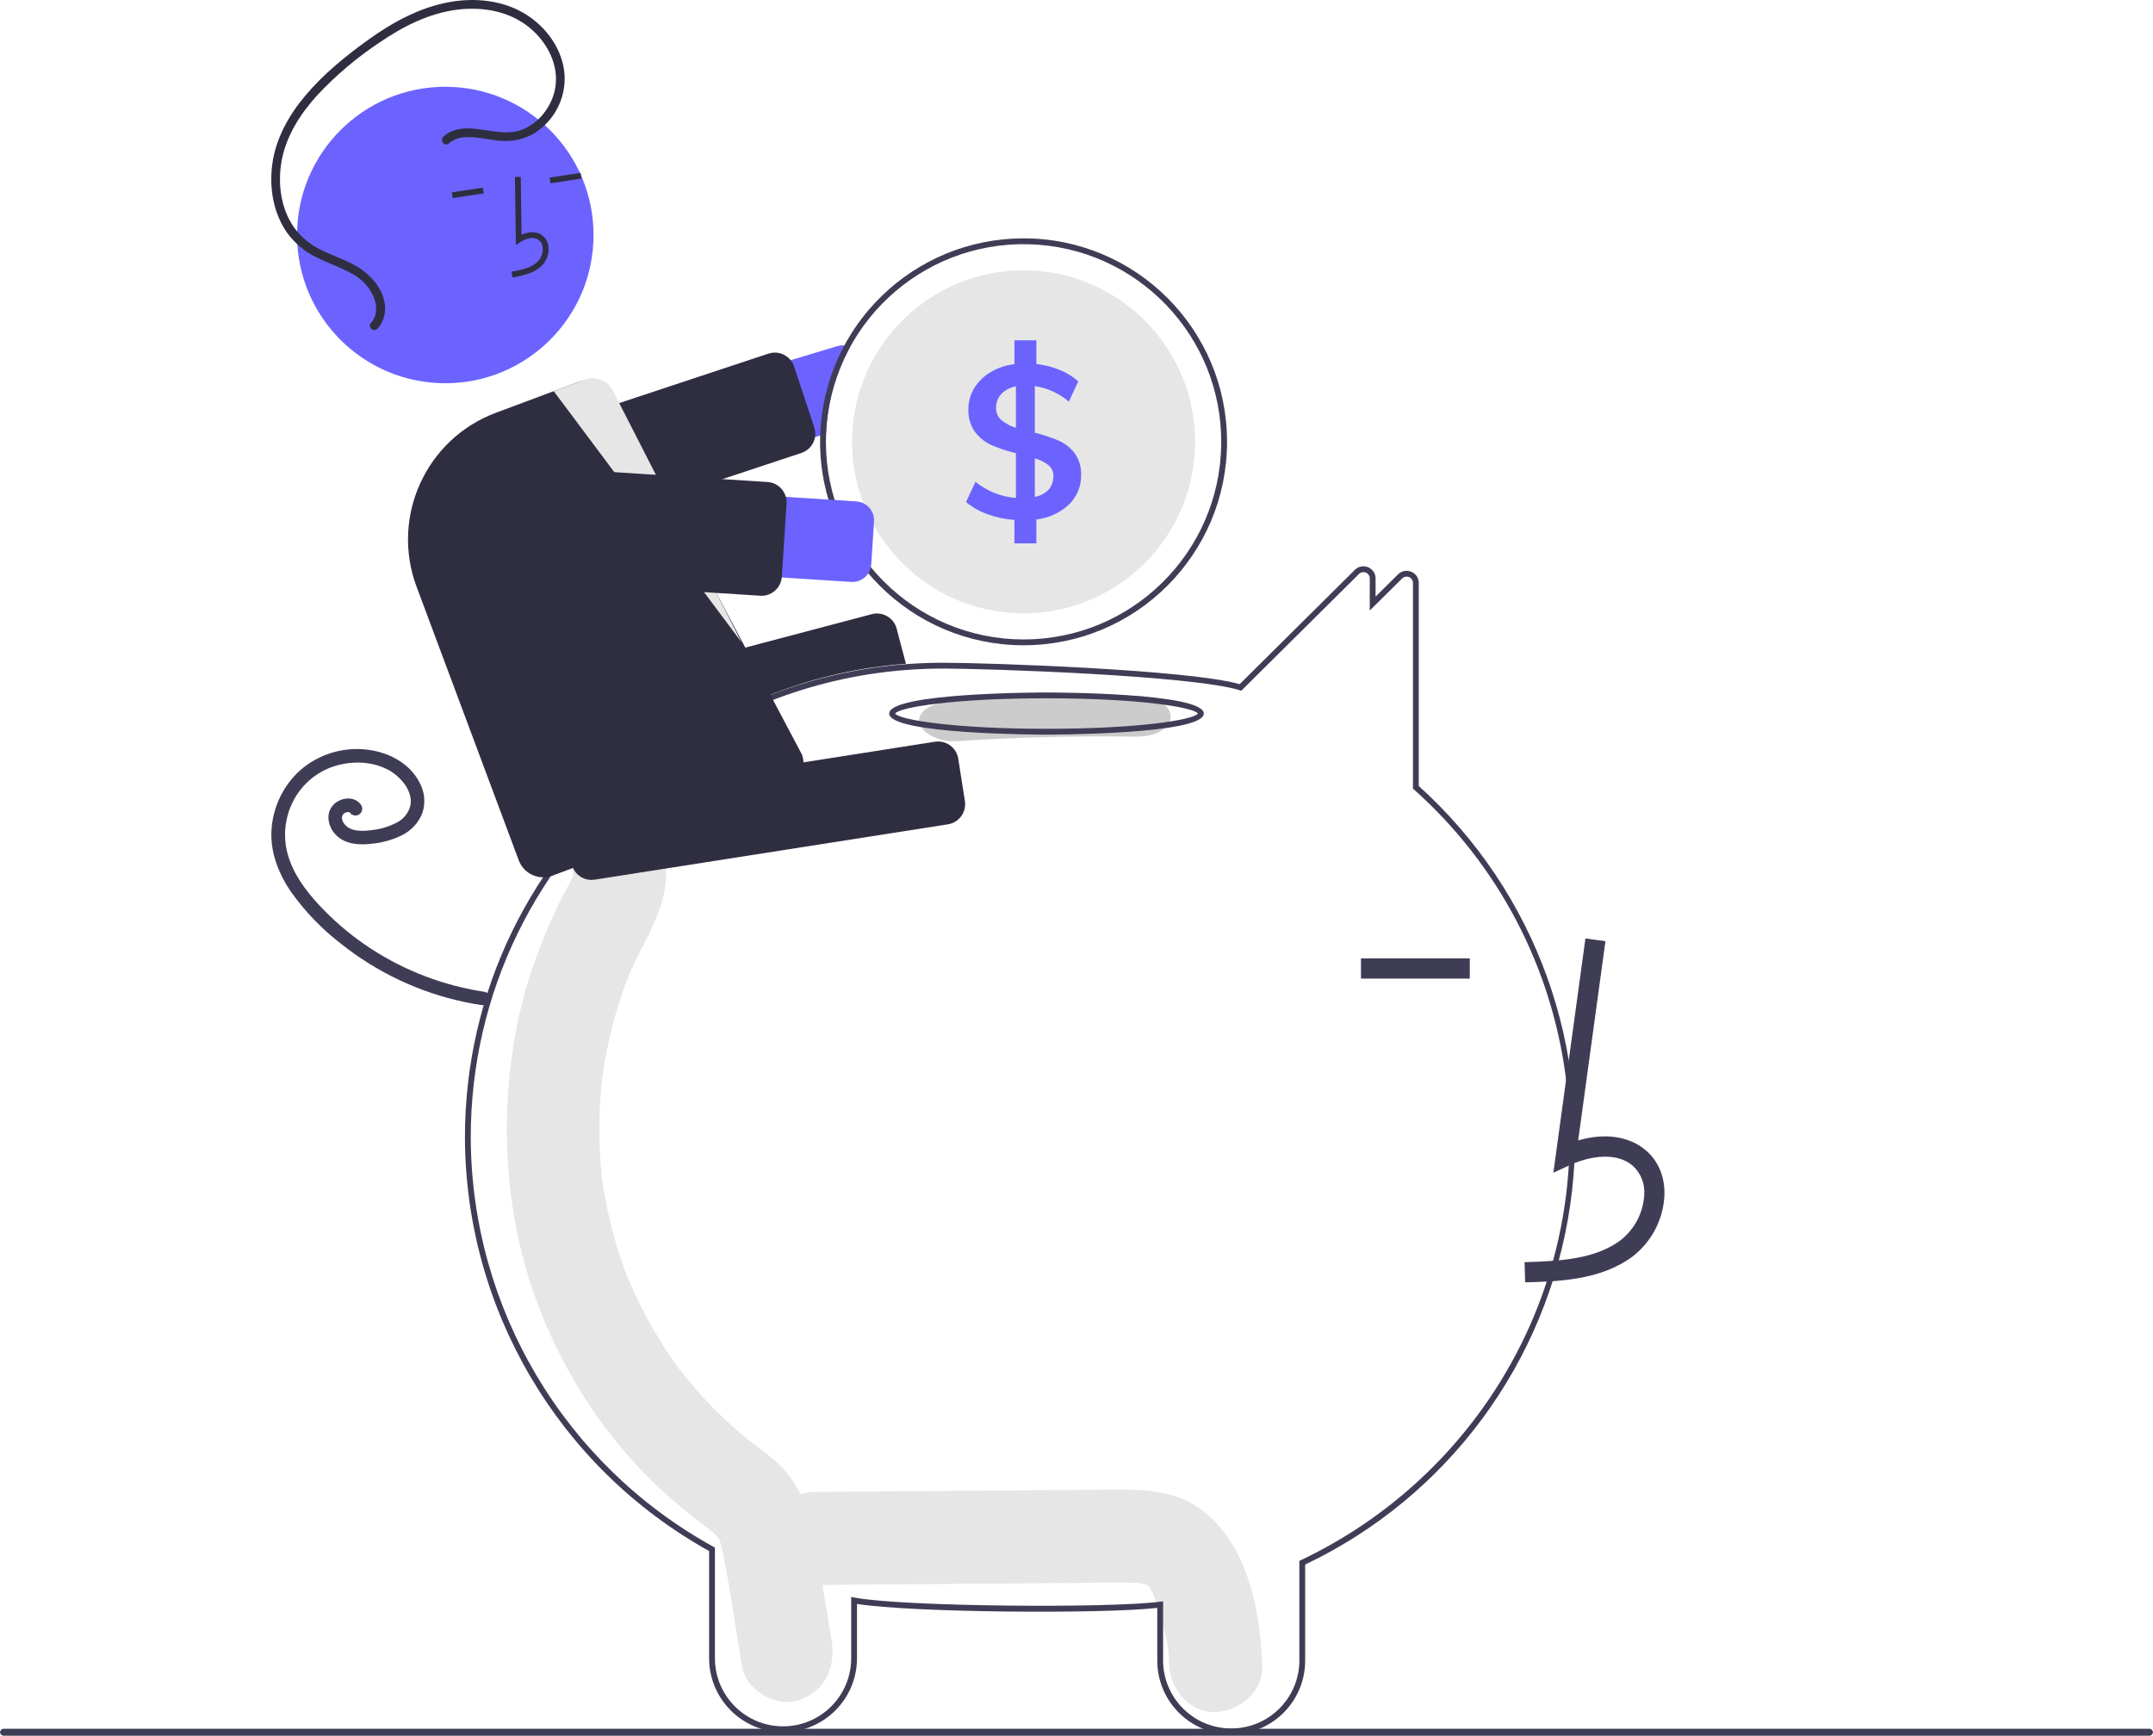
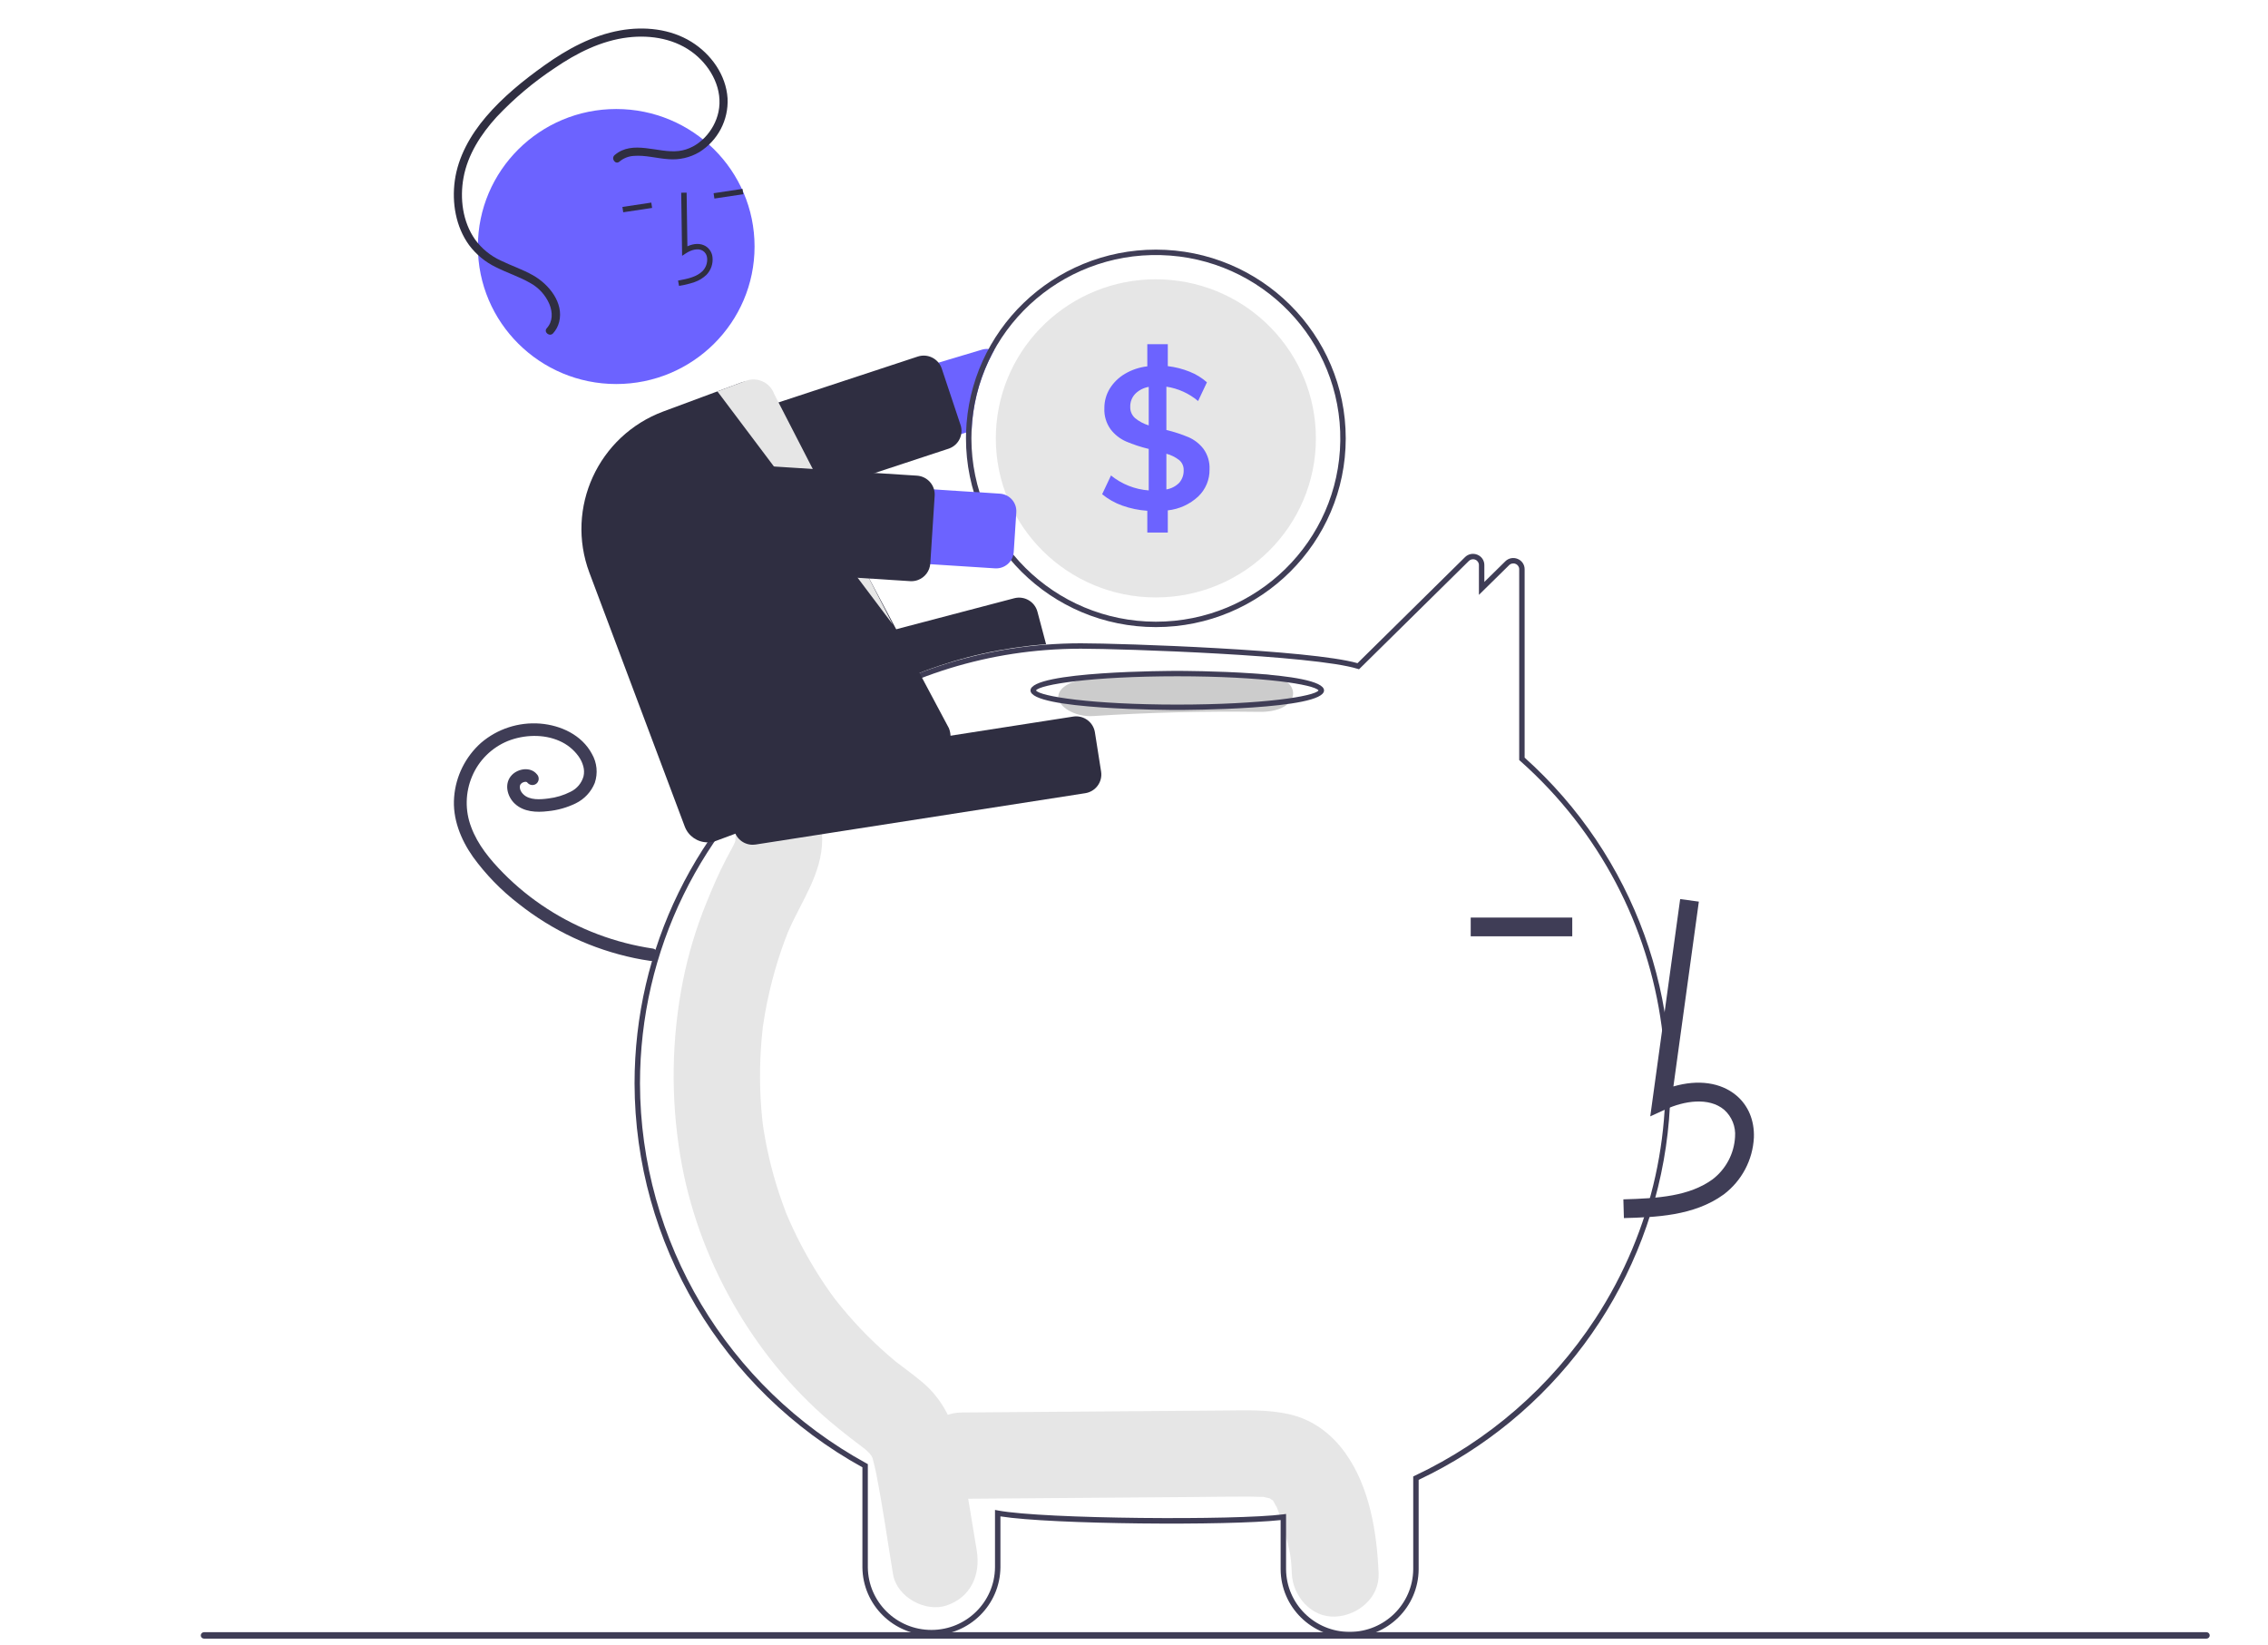
- <svg xmlns="http://www.w3.org/2000/svg" data-name="Layer 1" width="740.675" height="597.175" viewBox="0 0 740.675 597.175">
-   <path d="M651.612,679.719c-5.122-7.172-12.055-12.419-20.771-14.383-7.601-1.713-15.416-1.421-23.142-1.361l-97.692.753c-8.367.065-16.389,7.313-16,16,.386,8.614,7.032,16.069,16,16q42.926-.331,85.851-.662c6.747-.052,13.497-.174,20.244-.152,1.515.005,3.024.085,4.538.102.367.004.631.001.818-.007.047.014.086.027.147.044.79.217,1.6.366,2.394.572-.278.008.515.503.914.671.055.108.171.299.366.595.272.51,1.077,2.059,1.11,2.01a71.762,71.762,0,0,1,2.987,9.393c1.859,7.047,2.268,8.52,2.536,15.132.338,8.352,7.117,16.398,16,16,8.379-.375,16.363-7.042,16-16C663.3,709.333,660.651,692.377,651.612,679.719Z" transform="translate(-229.6623 -151.4124)" fill="#e6e6e6" />
-   <path d="M515.749,715.825c-1.835-11.12-3.635-22.246-5.505-33.36-1.898-11.274-5.774-21.598-14.548-28.997-2.344-1.977-4.775-3.823-7.216-5.663-.858-.647-1.715-1.295-2.563-1.956-.051-.04-.083-.064-.127-.099-.093-.08-.205-.176-.355-.303-3.657-3.095-7.19-6.327-10.556-9.763q-4.483-4.577-8.575-9.545-1.022-1.241-2.019-2.504c-.114-.145-.729-.94-1.135-1.459-.377-.519-1.066-1.457-1.182-1.621q-1.164-1.646-2.286-3.322a156.126,156.126,0,0,1-13.187-24.115q-.547-1.251-1.068-2.517c-.093-.258-.214-.588-.374-1.029-.741-2.038-1.481-4.074-2.159-6.137q-2.16-6.571-3.714-13.336-.768-3.34-1.383-6.715-.317-1.735-.593-3.478c-.03-.193-.21-1.446-.316-2.154-.078-.712-.224-1.972-.243-2.166q-.176-1.756-.312-3.516-.307-3.96-.415-7.933-.185-7.061.253-14.122c.166-2.645.402-5.282.693-7.915.018-.162.031-.29.044-.406.018-.118.038-.251.062-.417.215-1.455.442-2.908.695-4.356a159.294,159.294,0,0,1,3.739-16.313q1.088-3.809,2.363-7.555.568-1.663,1.173-3.314c-.026.071,1.182-3.016,1.198-3.119,4.795-11.329,12.638-21.657,12.648-34.526.007-8.713-7.364-17.06-16-16.657a16.625,16.625,0,0,0-16,16.657c0,.196-.001.363-.001.525-.081.271-.148.498-.208.698-.935,2.032-2.081,3.963-3.107,5.944-2.811,5.423-5.209,11.025-7.488,16.708a159.825,159.825,0,0,0-8.529,28.628,182.098,182.098,0,0,0-.968,65.04c6.204,37.813,26.662,74.009,55.103,98.339,2.468,2.111,4.997,4.152,7.549,6.151,1.056.827,2.121,1.639,3.191,2.446.506.381,2.602,2.034,1.68,1.233,1.982,1.692,2.817,2.543,3.326,3.789.074.288.174.678.311,1.211.359,1.405.7,2.808.983,4.233,2.476,12.451,4.196,25.112,6.264,37.644,1.421,8.611,12.022,14.215,19.682,11.634C513.49,733.312,517.272,725.051,515.749,715.825Z" transform="translate(-229.6623 -151.4124)" fill="#e6e6e6" />
-   <path d="M653.23,748.12a25.374,25.374,0,0,1-25.44-25.25V704.619c-19.109,2.139-84.543,1.644-103.3-1.37v18.892a25.441,25.441,0,0,1-50.88,0v-37.092a163.307,163.307,0,0,1-84-142.388c0-49.83,22.583-96.314,61.959-127.534a164.075,164.075,0,0,1,89.323-35.173c4.427-.347,8.881-.523,13.239-.523,15.352,0,84.619,2.372,101.998,7.372L695.756,347.48a4.16,4.16,0,0,1,4.55-.907,4.1,4.1,0,0,1,2.584,3.847v6.252l7.716-7.642a4.151,4.151,0,0,1,4.546-.908,4.102,4.102,0,0,1,2.587,3.848v69.865a162.759,162.759,0,0,1-39.07,267.866v33.169A25.374,25.374,0,0,1,653.23,748.12ZM629.79,702.351v20.52a23.441,23.441,0,0,0,46.88,0V688.438l.571-.271a162.456,162.456,0,0,0,66.531-58.182,160.325,160.325,0,0,0-27.699-206.96l-.332-.298V351.97a2.103,2.103,0,0,0-1.342-1.996,2.149,2.149,0,0,0-2.381.473l-11.127,11.021V350.42a2.103,2.103,0,0,0-1.342-1.996,2.154,2.154,0,0,0-2.385.477l-40.476,40.164-.575-.18c-16.156-5.057-86.513-7.454-101.982-7.454-4.306,0-8.707.174-13.082.517a162.075,162.075,0,0,0-88.237,34.746c-38.895,30.838-61.202,76.751-61.202,125.967A161.315,161.315,0,0,0,475.094,683.585l.516.286v38.27a23.441,23.441,0,0,0,46.88,0V700.854l1.185.223c16.856,3.171,87.832,3.671,104.985,1.421Z" transform="translate(-229.6623 -151.4124)" fill="#3f3d56" />
-   <path d="M517.66,270.53,406.92,303.81a13.882,13.882,0,0,0,7.99,26.59l96.91-29.13,2.03-.61a67.517,67.517,0,0,1,8.29-29.86,6.165,6.165,0,0,0-2-.52A6.367,6.367,0,0,0,517.66,270.53Z" transform="translate(-229.6623 -151.4124)" fill="#6c63ff" />
-   <path d="M412.995,337.495a7.013,7.013,0,0,1-6.638-4.801l-6.925-20.896a6.999,6.999,0,0,1,4.443-8.847l90.131-29.87a7,7,0,0,1,8.847,4.442l6.925,20.896a6.976,6.976,0,0,1-4.193,8.759q-.125.047-.252.088l-90.129,29.869A7.003,7.003,0,0,1,412.995,337.495Z" transform="translate(-229.6623 -151.4124)" fill="#2f2e41" />
-   <path d="M581.79,233.42a70.031,70.031,0,0,0-69.97,67.85c-.02.71-.03,1.43-.03,2.15a70,70,0,1,0,70-70Zm0,138a68.071,68.071,0,0,1-68-68q0-1.395.06-2.76A67.998,67.998,0,1,1,581.79,371.42Z" transform="translate(-229.6623 -151.4124)" fill="#3f3d56" />
-   <path d="M640.79,303.42a59,59,0,0,1-118,0c0-1.87.09-3.71.26-5.53A59,59,0,0,1,640.79,303.42Z" transform="translate(-229.6623 -151.4124)" fill="#e6e6e6" />
-   <path d="M599.36,307.34a14.048,14.048,0,0,0-5.47-4.33,53.139,53.139,0,0,0-8.22-2.7V284.25a23.396,23.396,0,0,1,11.69,5.33l3.26-6.95a21.561,21.561,0,0,0-6.36-3.93,31.259,31.259,0,0,0-8.07-2.07v-8.14h-7.55v8.22a20.672,20.672,0,0,0-8.25,2.77,16.399,16.399,0,0,0-5.59,5.48,13.771,13.771,0,0,0-1.99,7.29,12.463,12.463,0,0,0,2.29,7.8,14.51,14.51,0,0,0,5.7,4.52,52.692,52.692,0,0,0,8.36,2.77v15.39A24.988,24.988,0,0,1,565.25,317.18l-3.26,6.96a24.58,24.58,0,0,0,7.44,4.22,34.161,34.161,0,0,0,9.21,1.92v8.07h7.55v-8.22a19.538,19.538,0,0,0,11.21-5.14,13.59,13.59,0,0,0,4.18-10.1A12.055,12.055,0,0,0,599.36,307.34Zm-20.2-8.73a14.499,14.499,0,0,1-5.03-2.7,5.32,5.32,0,0,1-1.78-4.18,6.726,6.726,0,0,1,1.82-4.81,9.202,9.202,0,0,1,4.99-2.59Zm11.25,21.28a8.557,8.557,0,0,1-4.74,2.47V309.12a13.24,13.24,0,0,1,4.74,2.37,4.658,4.658,0,0,1,1.63,3.7A6.804,6.804,0,0,1,590.41,319.89Z" transform="translate(-229.6623 -151.4124)" fill="#6c63ff" />
-   <path d="M416.209,422.184a7.023,7.023,0,0,1-6.775-5.216l-3.77-14.27a7.004,7.004,0,0,1,4.975-8.551l118.941-31.43a7.015,7.015,0,0,1,8.551,4.985l3.194,12.09-.598.046a160.163,160.163,0,0,0-84.108,31.871l-.173.084-38.46,10.16A6.963,6.963,0,0,1,416.209,422.184Z" transform="translate(-229.6623 -151.4124)" fill="#2f2e41" />
-   <path d="M396.51,492.671a98.108,98.108,0,0,1-39.122-14.792A95.527,95.527,0,0,1,341.214,464.65c-4.828-4.924-9.447-10.521-11.838-17.079a25.299,25.299,0,0,1,.331-18.769,24.334,24.334,0,0,1,13.169-13.126c5.99-2.389,13.226-2.644,19.055-.028a17.089,17.089,0,0,1,6.964,5.606,11.435,11.435,0,0,1,1.81,3.758,7.674,7.674,0,0,1,.09,3.759,9.016,9.016,0,0,1-4.774,5.723,24.068,24.068,0,0,1-8.152,2.486c-2.86.39-6.969.745-9.268-1.551a4.669,4.669,0,0,1-1.093-1.611,3.114,3.114,0,0,1-.172-1.458c-.034.217.139-.472.129-.445-.036.102-.194.35.03-.031a3.397,3.397,0,0,1,.233-.363c-.076.098-.243.262.055-.019a1.962,1.962,0,0,1,.914-.564c.138-.04.279-.072.418-.11.353-.096-.352.005.009-.006.139-.004.28-.001.419-.007.354-.016-.349-.097-.01-.011.132.033.262.065.392.106.282.089-.2-.207-.009.014.224.259-.235-.252.019-.001a4.624,4.624,0,0,1,.358.394,2.359,2.359,0,0,0,3.315,0,2.399,2.399,0,0,0,0-3.315c-2.311-2.865-6.877-2.157-9.215.264-2.982,3.088-1.801,7.983,1.1,10.678,3.284,3.051,7.934,3.263,12.158,2.751a29.817,29.817,0,0,0,10.269-2.902,14.398,14.398,0,0,0,7.024-7.588,13.174,13.174,0,0,0-1.056-10.769c-3.729-7.011-11.452-10.606-19.084-11.228a29.812,29.812,0,0,0-21.819,7.163,30.154,30.154,0,0,0-9.888,20.075c-.666,7.996,2.436,15.761,6.959,22.214a84.627,84.627,0,0,0,16.779,17.353,102.473,102.473,0,0,0,42.812,20.191q2.792.577,5.615.988a2.421,2.421,0,0,0,2.883-1.637,2.361,2.361,0,0,0-1.637-2.883Z" transform="translate(-229.6623 -151.4124)" fill="#3f3d56" />
-   <path d="M619.895,390.794q-30.663-.433-61.133,1.556c-6.943.453-12.951,2.907-12.951,7.032,0,3.449,5.96,7.489,12.951,7.032q30.454-1.989,61.133-1.556C636.569,405.094,636.559,391.029,619.895,390.794Z" transform="translate(-229.6623 -151.4124)" fill="#ccc" />
-   <path d="M589.682,404.162c-2.209,0-54.106-.083-54.106-7.251,0-7.168,51.896-7.25,54.106-7.25s54.106.083,54.106,7.25C643.787,404.079,591.891,404.162,589.682,404.162Zm-52.076-7.251c1.42,2.173,20.496,5.251,52.076,5.251s50.656-3.078,52.076-5.251c-1.42-2.173-20.496-5.25-52.076-5.25S539.025,394.738,537.605,396.911Z" transform="translate(-229.6623 -151.4124)" fill="#3f3d56" />
-   <path d="M754.336,592.612c11.488-.319,25.786-.718,36.801-8.764a28.262,28.262,0,0,0,11.121-21.103c.225-6.355-2.071-11.901-6.465-15.614-5.753-4.861-14.154-6.002-23.207-3.341l9.38-68.548-6.886-.943L764.052,554.885l5.75-2.639c6.666-3.058,15.817-4.614,21.504.192a12.215,12.215,0,0,1,4.006,10.062,21.361,21.361,0,0,1-8.275,15.735c-8.572,6.261-19.969,7.069-32.895,7.43Z" transform="translate(-229.6623 -151.4124)" fill="#3f3d56" />
-   <rect x="468.203" y="329.741" width="37.432" height="6.95" fill="#3f3d56" />
-   <path d="M433.148,454.15a7.012,7.012,0,0,1-6.904-5.917L423.959,433.651a7.008,7.008,0,0,1,5.832-8L551.322,406.609a7.007,7.007,0,0,1,7.999,5.832l2.285,14.582a7.007,7.007,0,0,1-5.832,8l-121.531,19.042A7.096,7.096,0,0,1,433.148,454.15Z" transform="translate(-229.6623 -151.4124)" fill="#2f2e41" />
-   <circle cx="153.189" cy="80.855" r="51" fill="#6c63ff" />
-   <path d="M411.727,245.463a12.095,12.095,0,0,0,4.367-2.676,8.133,8.133,0,0,0,2.255-6.483,5.472,5.472,0,0,0-2.512-4.164c-1.846-1.135-4.285-1.092-6.747.049l-.284-19.908-2.0.028.334,23.404,1.522-.998c1.765-1.156,4.302-1.994,6.127-.872a3.514,3.514,0,0,1,1.573,2.69,6.146,6.146,0,0,1-1.676,4.834c-2.168,2.151-5.377,2.872-9.039,3.531l.354,1.968A32.963,32.963,0,0,0,411.727,245.463Z" transform="translate(-229.6623 -151.4124)" fill="#2f2e41" />
-   <rect x="418.838" y="211.679" width="10.772" height="2" transform="translate(-256.7253 -85.49311) rotate(-8.61162)" fill="#2f2e41" />
-   <rect x="385.221" y="216.769" width="10.772" height="2" transform="translate(-257.8664 -90.46937) rotate(-8.61162)" fill="#2f2e41" />
-   <path d="M416.555,453.258a9.03,9.03,0,0,1-8.434-5.855L372.957,353.235a46.532,46.532,0,0,1,27.284-59.802L428.833,282.756a8.958,8.958,0,0,1,6.878.239,8.832,8.832,0,0,1,4.675,4.986L505.523,410.964a9.002,9.002,0,0,1-5.257,11.638L419.7,452.687A8.976,8.976,0,0,1,416.555,453.258Z" transform="translate(-229.6623 -151.4124)" fill="#2f2e41" />
-   <path d="M420.158,285.995l64.629,86.426L441.056,286.902a8.079,8.079,0,0,0-10.349-4.846Z" transform="translate(-229.6623 -151.4124)" fill="#e6e6e6" />
-   <path d="M522.49,351.63l-115.395-7.433a13.879,13.879,0,1,1,1.784-27.701l115.395,7.433a6.499,6.499,0,0,1,6.069,6.904l-.949,14.729a6.501,6.501,0,0,1-6.905,6.069Z" transform="translate(-229.6623 -151.4124)" fill="#6c63ff" />
-   <path d="M491.655,356.395q-.229,0-.458-.015h-0l-94.756-6.104a6.999,6.999,0,0,1-6.536-7.435l1.62-25.158a7,7,0,0,1,7.436-6.535l94.756,6.103a7.008,7.008,0,0,1,6.535,7.435l-1.62,25.159a7.019,7.019,0,0,1-4.546,6.111A6.926,6.926,0,0,1,491.655,356.395Z" transform="translate(-229.6623 -151.4124)" fill="#2f2e41" />
-   <path d="M382.267,198.353c6.709-5.77,15.923-.608,23.617-1.512,7.361-.865,13.174-7.468,14.659-14.482,1.732-8.184-2.516-16.383-8.777-21.486-6.857-5.589-15.952-7.193-24.57-6.159-9.878,1.185-18.911,5.789-27.017,11.359a121.85,121.85,0,0,0-21.442,18.169c-5.751,6.352-10.624,13.923-12.18,22.47-1.414,7.768-.334,16.375,4.258,22.955a24.205,24.205,0,0,0,9.474,7.805c3.937,1.933,8.138,3.316,11.952,5.502,5.768,3.305,11.374,10.159,9.567,17.291a9.793,9.793,0,0,1-2.226,4.19c-1.291,1.433-3.619-.461-2.325-1.897,2.273-2.523,2.183-5.888.972-8.9a16.272,16.272,0,0,0-7.233-7.954c-3.993-2.283-8.401-3.692-12.494-5.772a27.023,27.023,0,0,1-9.911-8.214c-4.898-6.807-6.363-15.666-5.253-23.861,1.202-8.868,5.759-16.927,11.471-23.68,6.216-7.349,13.852-13.571,21.652-19.159,8.37-5.997,17.617-11.067,27.85-12.9,8.87-1.59,18.485-.611,26.241,4.223,7.24,4.512,12.792,12.274,13.344,20.947a22.235,22.235,0,0,1-10.376,19.942,19.101,19.101,0,0,1-11.41,2.643c-4.262-.273-8.527-1.578-12.816-1.215a8.941,8.941,0,0,0-5.268,2.128c-1.466,1.261-3.213-1.181-1.759-2.431Z" transform="translate(-229.6623 -151.4124)" fill="#2f2e41" />
-   <path d="M969.147,748.588H230.853a1.191,1.191,0,0,1,0-2.381H969.147a1.191,1.191,0,0,1,0,2.381Z" transform="translate(-229.6623 -151.4124)" fill="#3f3d56" />
+ <svg xmlns="http://www.w3.org/2000/svg" data-name="Layer 1" width="744" height="539.286" viewBox="0 0 744 539.286" version="1.1" id="svg251" xml:space="preserve">
+   <defs id="defs255" />
+   <path d="m 702.114,584.643 v 130 H 376.415 c -37.109,0 -67.301,-29.16 -67.301,-65 0,-35.84 30.192,-65 67.301,-65 z" transform="translate(-228,-180.357)" fill="#f2f2f2" id="path185" style="display:none" />
+   <path d="m 710.114,713.643 a 5.002,5.002 0 0 1 -5,5 h -334.5 a 68.5,68.5 0 1 1 0,-137 h 334.5 a 5,5 0 0 1 0,10 h -334.5 a 58.5,58.5 0 1 0 0,117 h 334.5 a 5.002,5.002 0 0 1 5,5 z" transform="translate(-228,-180.357)" fill="#6c63ff" id="path187" style="display:none" />
+   <path d="m 702.114,614.643 h -350 a 1,1 0 1 1 0,-2 h 350 a 1,1 0 0 1 0,2 z" transform="translate(-228,-180.357)" fill="#cccccc" id="path189" style="display:none" />
+   <path d="m 702.114,638.643 h -350 a 1,1 0 1 1 0,-2 h 350 a 1,1 0 0 1 0,2 z" transform="translate(-228,-180.357)" fill="#cccccc" id="path191" style="display:none" />
+   <path d="m 702.114,662.643 h -350 a 1,1 0 1 1 0,-2 h 350 a 1,1 0 0 1 0,2 z" transform="translate(-228,-180.357)" fill="#cccccc" id="path193" style="display:none" />
+   <path d="m 702.114,686.643 h -350 a 1,1 0 1 1 0,-2 h 350 a 1,1 0 0 1 0,2 z" transform="translate(-228,-180.357)" fill="#cccccc" id="path195" style="display:none" />
+   <path d="M 953.832,609.114 872.267,710.342 618.652,505.992 c -28.896,-23.283 -34.111,-64.932 -11.624,-92.84 22.487,-27.908 64.292,-31.671 93.189,-8.388 z" transform="translate(-228,-180.357)" fill="#f2f2f2" id="path197" style="display:none" />
+   <path d="m 879.124,714.583 a 5.002,5.002 0 0 1 -7.031,0.756 L 611.625,505.467 a 68.5,68.5 0 0 1 85.957,-106.679 l 260.469,209.872 a 5,5 0 1 1 -6.274,7.787 L 691.307,406.575 a 58.5,58.5 0 1 0 -73.408,91.106 l 260.469,209.872 a 5.002,5.002 0 0 1 0.756,7.03 z" transform="translate(-228,-180.357)" fill="#cccccc" id="path199" style="display:none" />
+   <path d="M 935.009,632.474 662.471,412.877 a 1,1 0 1 1 1.255,-1.557 L 936.264,630.917 a 1,1 0 1 1 -1.255,1.557 z" transform="translate(-228,-180.357)" fill="#cccccc" id="path201" style="display:none" />
+   <path d="M 919.951,651.163 647.413,431.565 a 1,1 0 0 1 1.255,-1.557 l 272.538,219.597 a 1,1 0 1 1 -1.255,1.557 z" transform="translate(-228,-180.357)" fill="#cccccc" id="path203" style="display:none" />
+   <path d="M 904.893,669.851 632.355,450.254 a 1,1 0 0 1 1.255,-1.557 l 272.538,219.597 a 1,1 0 1 1 -1.255,1.557 z" transform="translate(-228,-180.357)" fill="#cccccc" id="path205" style="display:none" />
+   <path d="M 889.835,688.539 617.297,468.942 a 1,1 0 1 1 1.255,-1.557 l 272.538,219.597 a 1,1 0 1 1 -1.255,1.557 z" transform="translate(-228,-180.357)" fill="#cccccc" id="path207" style="display:none" />
+   <path d="M 971,719.643 H 229 a 1,1 0 0 1 0,-2 h 742 a 1,1 0 0 1 0,2 z" transform="translate(-228,-180.357)" fill="#cccccc" id="path209" style="display:none" />
+   <polygon points="326.649,390.621 321.212,346.525 338.085,346.527 338.081,390.622 " fill="#ffb8b8" id="polygon211" style="display:none" />
+   <path d="m 318.482,387.355 h 22.048 v 13.882 h -35.93 v 0 a 13.882,13.882 0 0 1 13.882,-13.882 z" fill="#2f2e41" id="path213" style="display:none" />
+   <polygon points="209.854,390.621 204.417,346.525 221.29,346.527 221.286,390.622 " fill="#ffb8b8" id="polygon215" style="display:none" />
+   <path d="m 201.688,387.355 h 22.048 v 13.882 h -35.93 v 0 a 13.882,13.882 0 0 1 13.882,-13.882 z" fill="#2f2e41" id="path217" style="display:none" />
+   <path d="m 487.471,243.89 v -5 a 32.25,32.25 0 0 1 32.25,-32.25 h 6e-5 a 32.25,32.25 0 0 1 32.25,32.25 v 5 a 23.25,23.25 0 0 1 -23.25,23.25 h -18 a 23.25,23.25 0 0 1 -23.25,-23.25 z" transform="translate(-228,-180.357)" fill="#2f2e41" id="path219" style="display:none" />
+   <circle cx="291.721" cy="63.942" r="24.561" fill="#ffb8b8" id="circle221" style="display:none" />
+   <path d="M 634.488,376.475" transform="translate(-228,-180.357)" fill="#ffb8b8" id="path223" style="display:none" />
+   <path d="m 386.125,328.713 a 9.377,9.377 0 0 1 14.28,1.677 l 21.055,-3.983 5.541,12.205 -29.812,5.207 a 9.428,9.428 0 0 1 -11.064,-15.106 z" transform="translate(-228,-180.357)" fill="#ffb8b8" id="path225" style="display:none" />
+   <path d="m 500.573,284.328 0.275,0.417 -34.526,22.744 -58.258,18.603 a 3.508,3.508 0 0 0 -2.412,3.738 l 1.271,10.947 a 3.501,3.501 0 0 0 4.21,3.018 l 54.83,-11.753 a 19.806,19.806 0 0 0 7.371,-3.245 L 512.122,301.201 a 10.02,10.02 0 0 0 4.158,-8.947 9.975,9.975 0 0 0 -15.433,-7.508 z" transform="translate(-228,-180.357)" fill="#cccccc" id="path227" style="display:none" />
+   <path d="m 554.853,558.466 a 4.518,4.518 0 0 1 -4.138,-2.701 l -52.41,-129.501 a 1.5,1.5 0 0 0 -2.809,0.158 L 452.739,552.495 a 4.501,4.501 0 0 1 -5.882,2.891 l -14.338,-5.377 a 4.489,4.489 0 0 1 -2.897,-3.705 c -6.45,-56.192 49.8,-198.03 50.369,-199.456 l 0.157,-0.395 51.277,11.343 0.107,0.116 c 20.458,22.318 37.273,163.082 40.437,191.074 a 4.479,4.479 0 0 1 -2.971,4.747 l -12.656,4.476 a 4.457,4.457 0 0 1 -1.488,0.256 z" transform="translate(-228,-180.357)" fill="#2f2e41" id="path229" style="display:none" />
+   <path d="m 510.673,362.363 c -12.424,0 -26.274,-2.477 -30.538,-12.701 l -0.098,-0.235 0.133,-0.218 c 3.365,-5.521 7.813,-14.94 5.422,-16.709 -4.709,-3.482 -6.994,-9.21 -6.792,-17.025 0.44,-16.966 12,-32.029 28.766,-37.482 h 2.5e-4 a 127.642,127.642 0 0 1 14.263,-3.672 24.281,24.281 0 0 1 20.133,4.972 24.526,24.526 0 0 1 9.096,18.871 c 0.176,18.131 -2.615,43.383 -16.912,60.72 a 4.448,4.448 0 0 1 -2.633,1.531 122.223,122.223 0 0 1 -20.84,1.948 z" transform="translate(-228,-180.357)" fill="#cccccc" id="path231" style="display:none" />
+   <path d="m 506.051,361.684 a 9.556,9.556 0 0 1 11.678,-6.664 9.407,9.407 0 0 1 1.448,0.536 l 15.987,-14.549 11.118,7.49 -22.862,20.231 a 9.539,9.539 0 0 1 -10.813,4.587 9.394,9.394 0 0 1 -6.556,-11.631 z" transform="translate(-228,-180.357)" fill="#ffb8b8" id="path233" style="display:none" />
+   <path d="m 532.632,361.869 a 4.488,4.488 0 0 1 -2.845,-1.015 l -6.304,-5.152 a 4.5,4.5 0 0 1 0.109,-7.055 l 26.442,-20.28 a 1.503,1.503 0 0 0 0.283,-2.095 L 533.996,304.696 a 13.285,13.285 0 0 1 0.887,-17.114 v 0 a 13.248,13.248 0 0 1 17.888,-1.431 l 0.103,0.109 17.042,24.402 a 15.193,15.193 0 0 1 -0.36,24.186 l -34.246,26.139 a 4.507,4.507 0 0 1 -2.679,0.882 z" transform="translate(-228,-180.357)" fill="#cccccc" id="path235" style="display:none" />
+   <path d="m 497.965,237.39 v -12.186 l 21.756,-9.5 20.744,9.5 v 12.186 a 2,2 0 0 1 -2,2 h -38.5 a 2,2 0 0 1 -2,-2 z" transform="translate(-228,-180.357)" fill="#2f2e41" id="path237" style="display:none" />
+   <path d="m 518.722,208.257 c -3.199,-10.239 3.519,-21.972 13.451,-26.025 9.932,-4.053 21.813,-1.22 30.194,5.476 8.38,6.696 13.58,16.724 16.335,27.091 2.755,10.367 3.278,21.177 3.787,31.891 12.202,2.241 20.503,16.714 16.276,28.378 -4.227,11.664 -19.873,17.459 -30.678,11.362 -10.805,-6.096 -13.935,-22.485 -6.136,-32.134 a 26.374,26.374 0 0 0 -30.688,-40.91 c -6.014,2.515 -13.56,-4.019 -12.539,-5.131 z" fill="#2f2e41" id="path239" transform="translate(-228,-180.357)" style="display:none" />
+   <path d="m 381.614,281.44 a 104.449,104.449 0 0 1 -42.348,-9.275 4.473,4.473 0 0 1 -2.652,-4.104 V 231.643 a 4.505,4.505 0 0 1 4.5,-4.5 h 81 a 4.505,4.505 0 0 1 4.5,4.5 v 36.418 a 4.473,4.473 0 0 1 -2.652,4.104 v 0 a 104.449,104.449 0 0 1 -42.348,9.275 z" transform="translate(-228,-180.357)" fill="#6c63ff" id="path241" style="display:none" />
+   <path d="m 381.603,251.937 a 4.505,4.505 0 0 1 -1.749,-0.352 l -64.232,-27.1 a 4.5,4.5 0 0 1 0.153,-8.353 L 380.008,191.765 a 4.484,4.484 0 0 1 3.211,0.007 l 63.372,24.368 a 4.5,4.5 0 0 1 0.154,8.338 L 383.373,251.577 a 4.507,4.507 0 0 1 -1.77,0.36 z" transform="translate(-228,-180.357)" fill="#6c63ff" id="path243" style="display:none" />
+   <circle cx="116.114" cy="88.286" r="6" fill="#3f3d56" id="circle245" style="display:none" />
+   <path d="M 446.965,220.631 383.592,247.73 a 4,4 0 0 1 -3.127,0.008 l -64.232,-27.099 a 3.925,3.925 0 0 1 -1.913,-1.681 3.997,3.997 0 0 0 1.913,5.681 l 64.232,27.099 a 4,4 0 0 0 3.127,-0.008 l 63.373,-27.099 a 3.997,3.997 0 0 0 1.895,-5.673 3.927,3.927 0 0 1 -1.895,1.673 z" opacity="0.2" id="path247" transform="translate(-228,-180.357)" style="display:none" />
+   <path d="m 344.618,268.62 a 1,1 0 0 0 1,-1 V 234.158 l 32.981,-12.015 a 1,1 0 0 0 0.03,-2 l -32.981,12.015 a 1.962,1.962 0 0 0 -1.433,0.575 1.986,1.986 0 0 0 -0.596,1.425 v 33.461 a 1,1 0 0 0 1,1 z" transform="translate(-228,-180.357)" fill="#3f3d56" id="path249" style="display:none" />
+   <g id="g4581" transform="matrix(0.8898336,0,0,0.8843335,65.83486,9.354155)">
+     <path d="m 651.612,679.719 c -5.122,-7.172 -12.055,-12.419 -20.771,-14.383 -7.601,-1.713 -15.416,-1.421 -23.142,-1.361 l -97.692,0.753 c -8.367,0.065 -16.389,7.313 -16,16 0.386,8.614 7.032,16.069 16,16 q 42.926,-0.331 85.851,-0.662 c 6.747,-0.052 13.497,-0.174 20.244,-0.152 1.515,0.005 3.024,0.085 4.538,0.102 0.367,0.004 0.631,9.1e-4 0.818,-0.007 0.047,0.014 0.086,0.027 0.147,0.044 0.79,0.217 1.6,0.366 2.394,0.572 -0.278,0.008 0.515,0.503 0.914,0.671 0.055,0.108 0.171,0.299 0.366,0.595 0.272,0.51 1.077,2.059 1.11,2.01 a 71.762,71.762 0 0 1 2.987,9.393 c 1.859,7.047 2.268,8.52 2.536,15.132 0.338,8.352 7.117,16.398 16,16 8.379,-0.375 16.363,-7.042 16,-16 -0.611,-15.094 -3.261,-32.05 -12.3,-44.708 z" transform="translate(-229.6623,-151.4124)" fill="#e6e6e6" id="path4500" />
+     <path d="m 515.749,715.825 c -1.835,-11.12 -3.635,-22.246 -5.505,-33.36 -1.898,-11.274 -5.774,-21.598 -14.548,-28.997 -2.344,-1.977 -4.775,-3.823 -7.216,-5.663 -0.858,-0.647 -1.715,-1.295 -2.563,-1.956 -0.051,-0.04 -0.083,-0.064 -0.127,-0.099 -0.093,-0.08 -0.205,-0.176 -0.355,-0.303 -3.657,-3.095 -7.19,-6.327 -10.556,-9.763 q -4.483,-4.577 -8.575,-9.545 -1.022,-1.241 -2.019,-2.504 c -0.114,-0.145 -0.729,-0.94 -1.135,-1.459 -0.377,-0.519 -1.066,-1.457 -1.182,-1.621 q -1.164,-1.646 -2.286,-3.322 a 156.126,156.126 0 0 1 -13.187,-24.115 q -0.547,-1.251 -1.068,-2.517 c -0.093,-0.258 -0.214,-0.588 -0.374,-1.029 -0.741,-2.038 -1.481,-4.074 -2.159,-6.137 q -2.16,-6.571 -3.714,-13.336 -0.768,-3.34 -1.383,-6.715 -0.317,-1.735 -0.593,-3.478 c -0.03,-0.193 -0.21,-1.446 -0.316,-2.154 -0.078,-0.712 -0.224,-1.972 -0.243,-2.166 q -0.176,-1.756 -0.312,-3.516 -0.307,-3.96 -0.415,-7.933 -0.185,-7.061 0.253,-14.122 c 0.166,-2.645 0.402,-5.282 0.693,-7.915 0.018,-0.162 0.031,-0.29 0.044,-0.406 0.018,-0.118 0.038,-0.251 0.062,-0.417 0.215,-1.455 0.442,-2.908 0.695,-4.356 a 159.294,159.294 0 0 1 3.739,-16.313 q 1.088,-3.809 2.363,-7.555 0.568,-1.663 1.173,-3.314 c -0.026,0.071 1.182,-3.016 1.198,-3.119 4.795,-11.329 12.638,-21.657 12.648,-34.526 0.007,-8.713 -7.364,-17.06 -16,-16.657 a 16.625,16.625 0 0 0 -16,16.657 c 0,0.196 -0.001,0.363 -0.001,0.525 -0.081,0.271 -0.148,0.498 -0.208,0.698 -0.935,2.032 -2.081,3.963 -3.107,5.944 -2.811,5.423 -5.209,11.025 -7.488,16.708 a 159.825,159.825 0 0 0 -8.529,28.628 182.098,182.098 0 0 0 -0.968,65.04 c 6.204,37.813 26.662,74.009 55.103,98.339 2.468,2.111 4.997,4.152 7.549,6.151 1.056,0.827 2.121,1.639 3.191,2.446 0.506,0.381 2.602,2.034 1.68,1.233 1.982,1.692 2.817,2.543 3.326,3.789 0.074,0.288 0.174,0.678 0.311,1.211 0.359,1.405 0.7,2.808 0.983,4.233 2.476,12.451 4.196,25.112 6.264,37.644 1.421,8.611 12.022,14.215 19.682,11.634 8.916,-3.004 12.698,-11.264 11.175,-20.491 z" transform="translate(-229.6623,-151.4124)" fill="#e6e6e6" id="path4502" />
+     <path d="m 653.23,748.12 a 25.374,25.374 0 0 1 -25.44,-25.25 v -18.251 c -19.109,2.139 -84.543,1.644 -103.3,-1.37 v 18.892 a 25.441,25.441 0 0 1 -50.88,0 v -37.092 a 163.307,163.307 0 0 1 -84,-142.388 c 0,-49.83 22.583,-96.314 61.959,-127.534 a 164.075,164.075 0 0 1 89.323,-35.173 c 4.427,-0.347 8.881,-0.523 13.239,-0.523 15.352,0 84.619,2.372 101.998,7.372 L 695.756,347.48 a 4.16,4.16 0 0 1 4.55,-0.907 4.1,4.1 0 0 1 2.584,3.847 v 6.252 l 7.716,-7.642 a 4.151,4.151 0 0 1 4.546,-0.908 4.102,4.102 0 0 1 2.587,3.848 v 69.865 a 162.759,162.759 0 0 1 -39.07,267.866 v 33.169 A 25.374,25.374 0 0 1 653.23,748.12 Z m -23.44,-45.77 v 20.52 a 23.441,23.441 0 0 0 46.88,0 V 688.438 l 0.571,-0.271 a 162.456,162.456 0 0 0 66.531,-58.182 160.325,160.325 0 0 0 -27.699,-206.96 l -0.332,-0.298 v -70.757 a 2.103,2.103 0 0 0 -1.342,-1.996 2.149,2.149 0 0 0 -2.381,0.473 l -11.127,11.021 v -11.048 a 2.103,2.103 0 0 0 -1.342,-1.996 2.154,2.154 0 0 0 -2.385,0.477 l -40.476,40.164 -0.575,-0.18 c -16.156,-5.057 -86.513,-7.454 -101.982,-7.454 -4.306,0 -8.707,0.174 -13.082,0.517 a 162.075,162.075 0 0 0 -88.237,34.746 c -38.895,30.838 -61.202,76.751 -61.202,125.967 A 161.315,161.315 0 0 0 475.094,683.585 l 0.516,0.286 v 38.27 a 23.441,23.441 0 0 0 46.88,0 v -21.286 l 1.185,0.223 c 16.856,3.171 87.832,3.671 104.985,1.421 z" fill="#3f3d56" id="path4504" transform="translate(-229.6623,-151.4124)" />
+     <path d="m 517.66,270.53 -110.74,33.28 a 13.882,13.882 0 0 0 7.99,26.59 l 96.91,-29.13 2.03,-0.61 a 67.517,67.517 0 0 1 8.29,-29.86 6.165,6.165 0 0 0 -2,-0.52 6.367,6.367 0 0 0 -2.48,0.25 z" transform="translate(-229.6623,-151.4124)" fill="#6c63ff" id="path4506" />
+     <path d="m 412.995,337.495 a 7.013,7.013 0 0 1 -6.638,-4.801 l -6.925,-20.896 a 6.999,6.999 0 0 1 4.443,-8.847 l 90.131,-29.87 a 7,7 0 0 1 8.847,4.442 l 6.925,20.896 a 6.976,6.976 0 0 1 -4.193,8.759 q -0.125,0.047 -0.252,0.088 l -90.129,29.869 a 7.003,7.003 0 0 1 -2.209,0.359 z" transform="translate(-229.6623,-151.4124)" fill="#2f2e41" id="path4508" />
+     <path d="m 581.79,233.42 a 70.031,70.031 0 0 0 -69.97,67.85 c -0.02,0.71 -0.03,1.43 -0.03,2.15 a 70,70 0 1 0 70,-70 z m 0,138 a 68.071,68.071 0 0 1 -68,-68 q 0,-1.395 0.06,-2.76 a 67.998,67.998 0 1 1 67.94,70.76 z" transform="translate(-229.6623,-151.4124)" fill="#3f3d56" id="path4510" />
+     <path d="m 640.79,303.42 a 59,59 0 0 1 -118,0 c 0,-1.87 0.09,-3.71 0.26,-5.53 A 59,59 0 0 1 640.79,303.42 Z" transform="translate(-229.6623,-151.4124)" fill="#e6e6e6" id="path4512" />
+     <path d="m 599.36,307.34 a 14.048,14.048 0 0 0 -5.47,-4.33 53.139,53.139 0 0 0 -8.22,-2.7 v -16.06 a 23.396,23.396 0 0 1 11.69,5.33 l 3.26,-6.95 a 21.561,21.561 0 0 0 -6.36,-3.93 31.259,31.259 0 0 0 -8.07,-2.07 v -8.14 h -7.55 v 8.22 a 20.672,20.672 0 0 0 -8.25,2.77 16.399,16.399 0 0 0 -5.59,5.48 13.771,13.771 0 0 0 -1.99,7.29 12.463,12.463 0 0 0 2.29,7.8 14.51,14.51 0 0 0 5.7,4.52 52.692,52.692 0 0 0 8.36,2.77 v 15.39 A 24.988,24.988 0 0 1 565.25,317.18 l -3.26,6.96 a 24.58,24.58 0 0 0 7.44,4.22 34.161,34.161 0 0 0 9.21,1.92 v 8.07 h 7.55 v -8.22 a 19.538,19.538 0 0 0 11.21,-5.14 13.59,13.59 0 0 0 4.18,-10.1 12.055,12.055 0 0 0 -2.22,-7.55 z m -20.2,-8.73 a 14.499,14.499 0 0 1 -5.03,-2.7 5.32,5.32 0 0 1 -1.78,-4.18 6.726,6.726 0 0 1 1.82,-4.81 9.202,9.202 0 0 1 4.99,-2.59 z m 11.25,21.28 a 8.557,8.557 0 0 1 -4.74,2.47 v -13.24 a 13.24,13.24 0 0 1 4.74,2.37 4.658,4.658 0 0 1 1.63,3.7 6.804,6.804 0 0 1 -1.63,4.7 z" transform="translate(-229.6623,-151.4124)" fill="#6c63ff" id="path4514" />
+     <path d="m 416.209,422.184 a 7.023,7.023 0 0 1 -6.775,-5.216 l -3.77,-14.27 a 7.004,7.004 0 0 1 4.975,-8.551 l 118.941,-31.43 a 7.015,7.015 0 0 1 8.551,4.985 l 3.194,12.09 -0.598,0.046 a 160.163,160.163 0 0 0 -84.108,31.871 l -0.173,0.084 -38.46,10.16 a 6.963,6.963 0 0 1 -1.776,0.23 z" transform="translate(-229.6623,-151.4124)" fill="#2f2e41" id="path4516" />
+     <path d="M 396.51,492.671 A 98.108,98.108 0 0 1 357.388,477.878 95.527,95.527 0 0 1 341.214,464.65 c -4.828,-4.924 -9.447,-10.521 -11.838,-17.079 a 25.299,25.299 0 0 1 0.331,-18.769 24.334,24.334 0 0 1 13.169,-13.126 c 5.99,-2.389 13.226,-2.644 19.055,-0.028 a 17.089,17.089 0 0 1 6.964,5.606 11.435,11.435 0 0 1 1.81,3.758 7.674,7.674 0 0 1 0.09,3.759 9.016,9.016 0 0 1 -4.774,5.723 24.068,24.068 0 0 1 -8.152,2.486 c -2.86,0.39 -6.969,0.745 -9.268,-1.551 a 4.669,4.669 0 0 1 -1.093,-1.611 3.114,3.114 0 0 1 -0.172,-1.458 c -0.034,0.217 0.139,-0.472 0.129,-0.445 -0.036,0.102 -0.194,0.35 0.03,-0.031 a 3.397,3.397 0 0 1 0.233,-0.363 c -0.076,0.098 -0.243,0.262 0.055,-0.019 a 1.962,1.962 0 0 1 0.914,-0.564 c 0.138,-0.04 0.279,-0.072 0.418,-0.11 0.353,-0.096 -0.352,0.005 0.009,-0.006 0.139,-0.004 0.28,-0.001 0.419,-0.007 0.354,-0.016 -0.349,-0.097 -0.01,-0.011 0.132,0.033 0.262,0.066 0.392,0.106 0.282,0.089 -0.2,-0.207 -0.009,0.015 0.224,0.259 -0.235,-0.252 0.019,-10e-4 a 4.624,4.624 0 0 1 0.358,0.394 2.359,2.359 0 0 0 3.315,0 2.399,2.399 0 0 0 0,-3.315 c -2.311,-2.865 -6.877,-2.157 -9.215,0.264 -2.982,3.088 -1.801,7.983 1.1,10.678 3.284,3.051 7.934,3.263 12.158,2.751 a 29.817,29.817 0 0 0 10.269,-2.902 14.398,14.398 0 0 0 7.024,-7.588 13.174,13.174 0 0 0 -1.056,-10.769 c -3.729,-7.011 -11.452,-10.606 -19.084,-11.228 a 29.812,29.812 0 0 0 -21.819,7.163 30.154,30.154 0 0 0 -9.888,20.075 c -0.666,7.996 2.436,15.761 6.959,22.214 a 84.627,84.627 0 0 0 16.779,17.353 102.473,102.473 0 0 0 42.812,20.191 q 2.792,0.577 5.615,0.988 a 2.421,2.421 0 0 0 2.883,-1.637 2.361,2.361 0 0 0 -1.637,-2.883 z" transform="translate(-229.6623,-151.4124)" fill="#3f3d56" id="path4518" />
+     <path d="m 619.895,390.794 q -30.663,-0.433 -61.133,1.556 c -6.943,0.453 -12.951,2.907 -12.951,7.032 0,3.449 5.96,7.489 12.951,7.032 q 30.454,-1.989 61.133,-1.556 c 16.674,0.235 16.664,-13.829 0,-14.064 z" transform="translate(-229.6623,-151.4124)" fill="#cccccc" id="path4520" />
+     <path d="m 589.682,404.162 c -2.209,0 -54.106,-0.083 -54.106,-7.251 0,-7.168 51.896,-7.25 54.106,-7.25 2.209,0 54.106,0.083 54.106,7.25 0,7.168 -51.896,7.251 -54.106,7.251 z m -52.076,-7.251 c 1.42,2.173 20.496,5.251 52.076,5.251 31.58,0 50.656,-3.078 52.076,-5.251 -1.42,-2.173 -20.496,-5.25 -52.076,-5.25 -31.58,0 -50.656,3.078 -52.076,5.251 z" transform="translate(-229.6623,-151.4124)" fill="#3f3d56" id="path4522" />
+     <path d="m 754.336,592.612 c 11.488,-0.319 25.786,-0.718 36.801,-8.764 a 28.262,28.262 0 0 0 11.121,-21.103 c 0.225,-6.355 -2.071,-11.901 -6.465,-15.614 -5.753,-4.861 -14.154,-6.002 -23.207,-3.341 l 9.38,-68.548 -6.886,-0.943 -11.027,80.587 5.75,-2.639 c 6.666,-3.058 15.817,-4.614 21.504,0.192 a 12.215,12.215 0 0 1 4.006,10.062 21.361,21.361 0 0 1 -8.275,15.735 c -8.572,6.261 -19.969,7.069 -32.895,7.43 z" transform="translate(-229.6623,-151.4124)" fill="#3f3d56" id="path4524" />
+     <rect x="468.203" y="329.741" width="37.432" height="6.95" fill="#3f3d56" id="rect4526" />
+     <path d="m 433.148,454.15 a 7.012,7.012 0 0 1 -6.904,-5.917 L 423.959,433.651 a 7.008,7.008 0 0 1 5.832,-8 L 551.322,406.609 a 7.007,7.007 0 0 1 7.999,5.832 l 2.285,14.582 a 7.007,7.007 0 0 1 -5.832,8 l -121.531,19.042 a 7.096,7.096 0 0 1 -1.095,0.086 z" transform="translate(-229.6623,-151.4124)" fill="#2f2e41" id="path4528" />
+     <circle cx="153.189" cy="80.855" r="51" fill="#6c63ff" id="circle4530" />
+     <path d="m 411.727,245.463 a 12.095,12.095 0 0 0 4.367,-2.676 8.133,8.133 0 0 0 2.255,-6.483 5.472,5.472 0 0 0 -2.512,-4.164 c -1.846,-1.135 -4.285,-1.092 -6.747,0.049 l -0.284,-19.908 -2,0.029 0.334,23.404 1.522,-0.998 c 1.765,-1.156 4.302,-1.994 6.127,-0.872 a 3.514,3.514 0 0 1 1.573,2.69 6.146,6.146 0 0 1 -1.676,4.834 c -2.168,2.151 -5.377,2.872 -9.039,3.531 l 0.354,1.968 a 32.963,32.963 0 0 0 5.727,-1.403 z" transform="translate(-229.6623,-151.4124)" fill="#2f2e41" id="path4532" />
+     <rect x="418.838" y="211.679" width="10.772" height="2" transform="rotate(-8.61162,-696.1036,1662.11)" fill="#2f2e41" id="rect4534" />
+     <rect x="385.221" y="216.769" width="10.772" height="2" transform="rotate(-8.61162,-729.7204,1667.2)" fill="#2f2e41" id="rect4536" />
+     <path d="m 416.555,453.258 a 9.03,9.03 0 0 1 -8.434,-5.855 L 372.957,353.235 a 46.532,46.532 0 0 1 27.284,-59.802 L 428.833,282.756 a 8.958,8.958 0 0 1 6.878,0.239 8.832,8.832 0 0 1 4.675,4.986 L 505.523,410.964 a 9.002,9.002 0 0 1 -5.257,11.638 L 419.7,452.687 a 8.976,8.976 0 0 1 -3.145,0.572 z" transform="translate(-229.6623,-151.4124)" fill="#2f2e41" id="path4538" />
+     <path d="m 420.158,285.995 64.629,86.426 -43.732,-85.519 a 8.079,8.079 0 0 0 -10.349,-4.846 z" transform="translate(-229.6623,-151.4124)" fill="#e6e6e6" id="path4540" />
+     <path d="m 522.49,351.63 -115.395,-7.433 a 13.879,13.879 0 1 1 1.784,-27.701 l 115.395,7.433 a 6.499,6.499 0 0 1 6.069,6.904 l -0.949,14.729 a 6.501,6.501 0 0 1 -6.905,6.069 z" transform="translate(-229.6623,-151.4124)" fill="#6c63ff" id="path4542" />
+     <path d="m 491.655,356.395 q -0.229,0 -0.458,-0.015 h -2.5e-4 l -94.756,-6.104 a 6.999,6.999 0 0 1 -6.536,-7.435 l 1.62,-25.158 a 7,7 0 0 1 7.436,-6.535 l 94.756,6.103 a 7.008,7.008 0 0 1 6.535,7.435 l -1.62,25.159 a 7.019,7.019 0 0 1 -4.546,6.111 6.926,6.926 0 0 1 -2.431,0.439 z" transform="translate(-229.6623,-151.4124)" fill="#2f2e41" id="path4544" />
+     <path d="m 382.267,198.353 c 6.709,-5.77 15.923,-0.608 23.617,-1.512 7.361,-0.865 13.174,-7.468 14.659,-14.482 1.732,-8.184 -2.516,-16.383 -8.777,-21.486 -6.857,-5.589 -15.952,-7.193 -24.57,-6.159 -9.878,1.185 -18.911,5.789 -27.017,11.359 a 121.85,121.85 0 0 0 -21.442,18.169 c -5.751,6.352 -10.624,13.923 -12.18,22.47 -1.414,7.768 -0.334,16.375 4.258,22.955 a 24.205,24.205 0 0 0 9.474,7.805 c 3.937,1.933 8.138,3.316 11.952,5.502 5.768,3.305 11.374,10.159 9.567,17.291 a 9.793,9.793 0 0 1 -2.226,4.19 c -1.291,1.433 -3.619,-0.461 -2.325,-1.897 2.273,-2.523 2.183,-5.888 0.972,-8.9 a 16.272,16.272 0 0 0 -7.233,-7.954 c -3.993,-2.283 -8.401,-3.692 -12.494,-5.772 a 27.023,27.023 0 0 1 -9.911,-8.214 c -4.898,-6.807 -6.363,-15.666 -5.253,-23.861 1.202,-8.868 5.759,-16.927 11.471,-23.68 6.216,-7.349 13.852,-13.571 21.652,-19.159 8.37,-5.997 17.617,-11.067 27.85,-12.9 8.87,-1.59 18.485,-0.611 26.241,4.223 7.24,4.512 12.792,12.274 13.344,20.947 a 22.235,22.235 0 0 1 -10.376,19.942 19.101,19.101 0 0 1 -11.41,2.643 c -4.262,-0.273 -8.527,-1.578 -12.816,-1.215 a 8.941,8.941 0 0 0 -5.268,2.128 c -1.466,1.261 -3.213,-1.181 -1.759,-2.431 z" transform="translate(-229.6623,-151.4124)" fill="#2f2e41" id="path4546" />
+     <path d="M 969.147,748.588 H 230.853 a 1.191,1.191 0 0 1 0,-2.381 h 738.294 a 1.191,1.191 0 0 1 0,2.381 z" transform="translate(-229.6623,-151.4124)" fill="#3f3d56" id="path4548" />
+   </g>
</svg>
